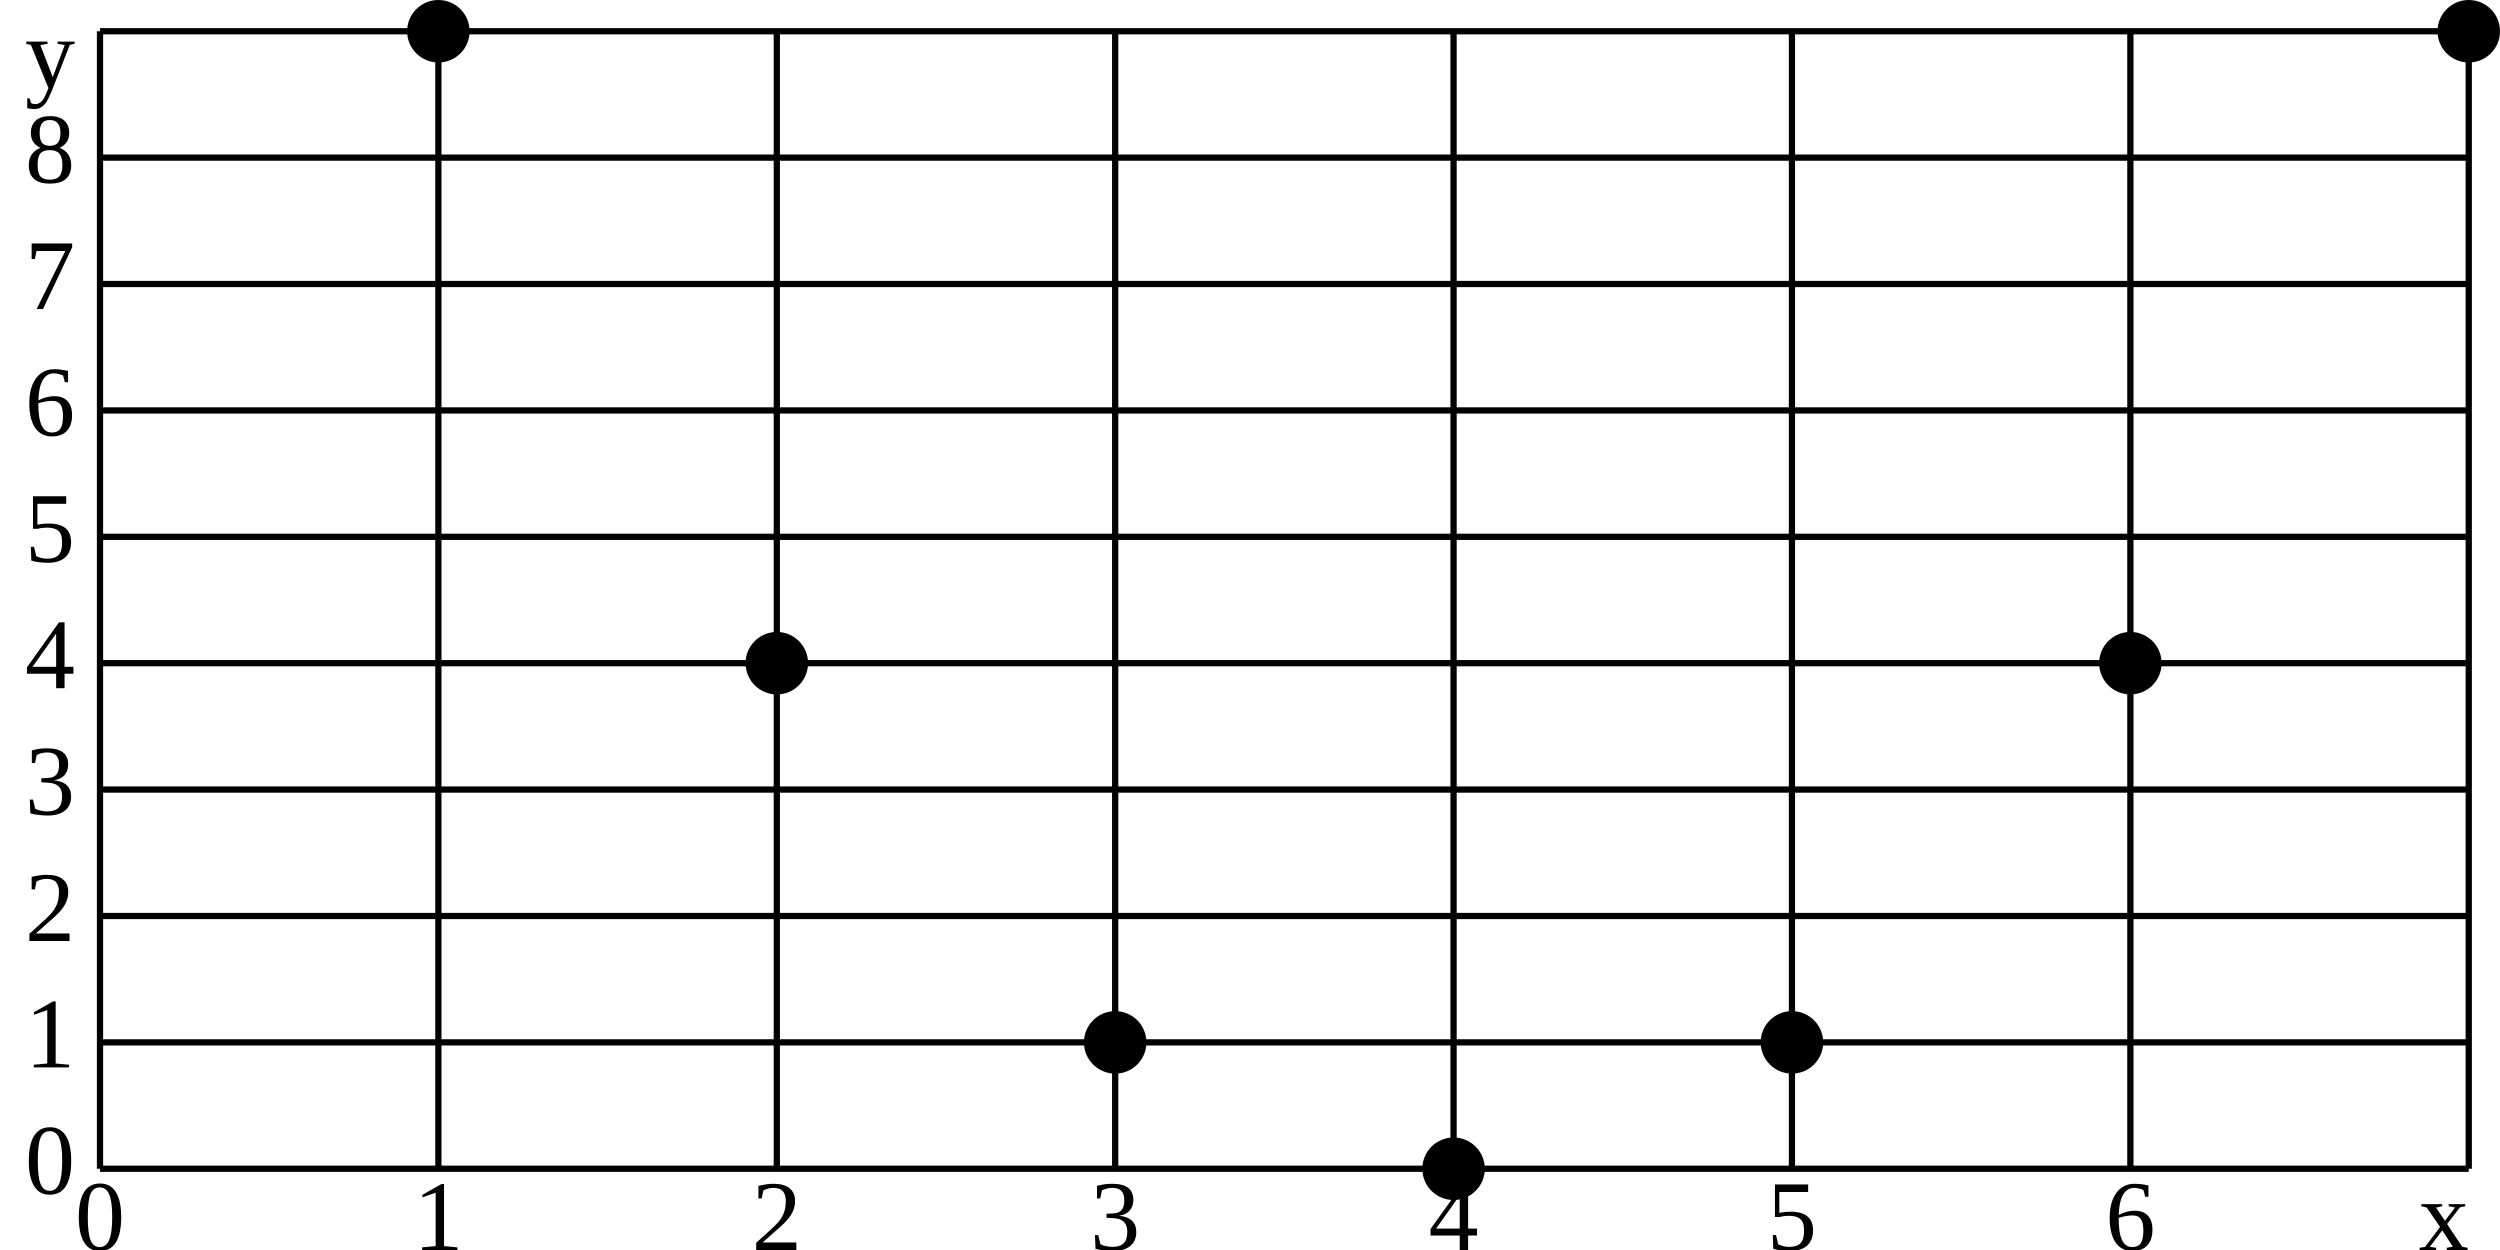
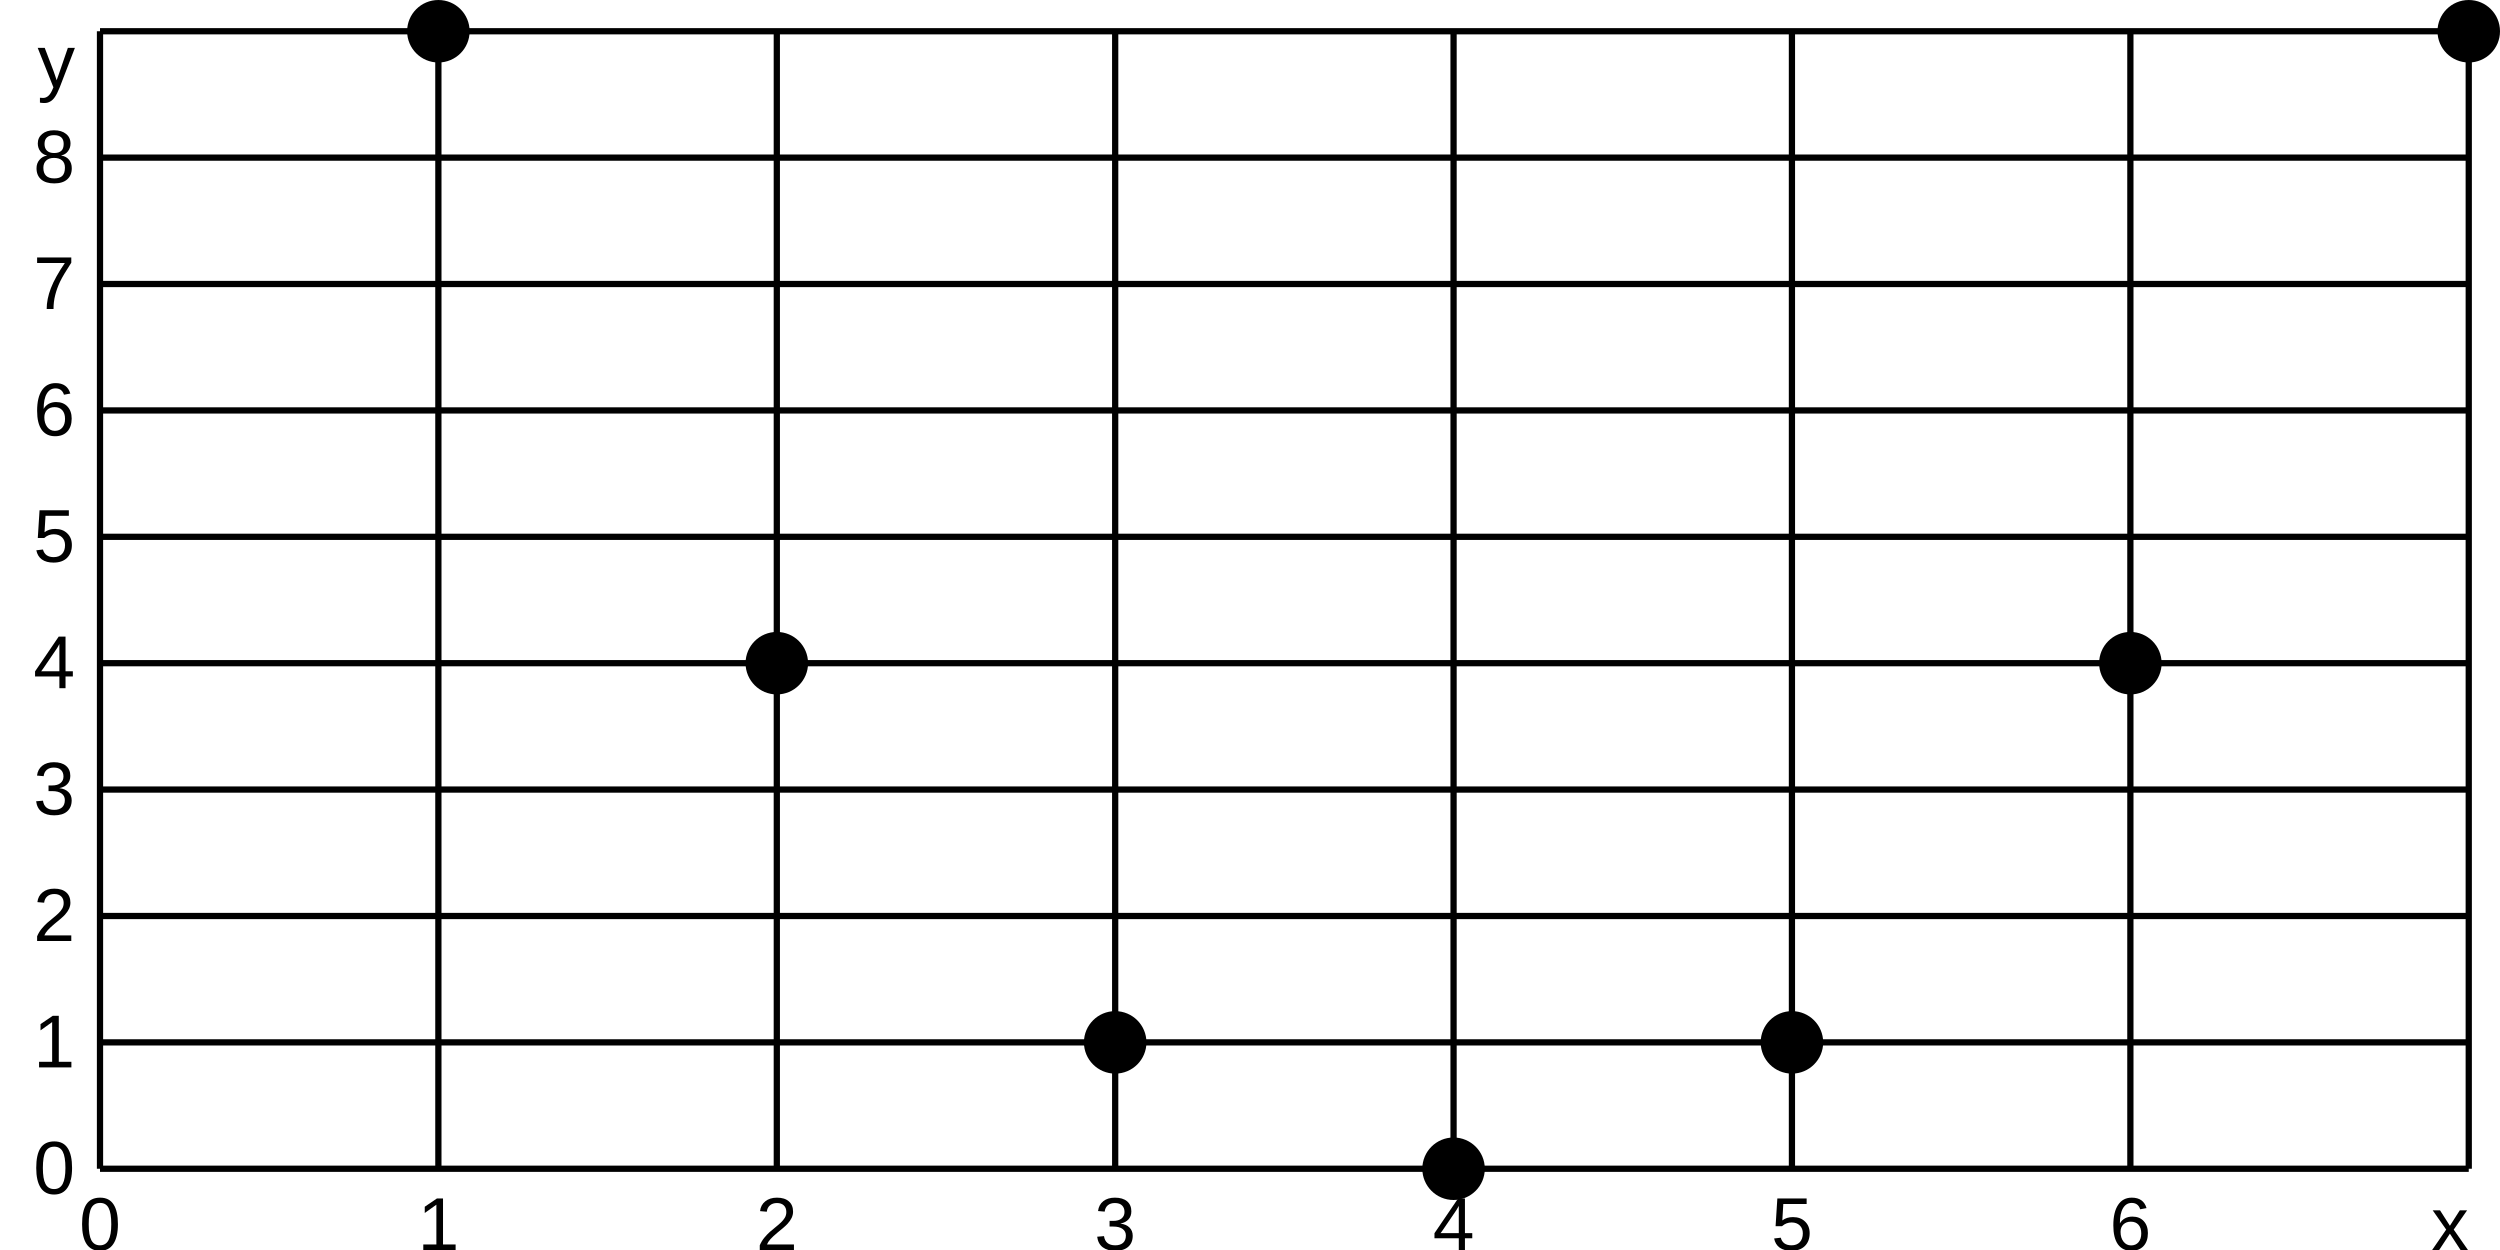
<svg xmlns="http://www.w3.org/2000/svg" width="400" height="200" viewBox="0 0 400 200" version="1.1">
"<style>
.axis {
- font-family="Arial, sans-serif";
- font-size: 12pt;
+     font-family: "Arial, Heleveca, sans-serif";
+     font-size: 12;
}
</style>
  <line x1="16" y1="5" x2="395" y2="5" stroke="black" />
  <text text-anchor="end" class="axis" x="12" y="14">y</text>
  <line x1="16" y1="25.22" x2="395" y2="25.22" stroke="black" />
  <text text-anchor="end" class="axis" x="12" y="29.22">8</text>
  <line x1="16" y1="45.44" x2="395" y2="45.44" stroke="black" />
  <text text-anchor="end" class="axis" x="12" y="49.44">7</text>
  <line x1="16" y1="65.67" x2="395" y2="65.67" stroke="black" />
  <text text-anchor="end" class="axis" x="12" y="69.67">6</text>
  <line x1="16" y1="85.89" x2="395" y2="85.89" stroke="black" />
  <text text-anchor="end" class="axis" x="12" y="89.89">5</text>
  <line x1="16" y1="106.11" x2="395" y2="106.11" stroke="black" />
  <text text-anchor="end" class="axis" x="12" y="110.11">4</text>
  <line x1="16" y1="126.33" x2="395" y2="126.33" stroke="black" />
  <text text-anchor="end" class="axis" x="12" y="130.33">3</text>
  <line x1="16" y1="146.56" x2="395" y2="146.56" stroke="black" />
  <text text-anchor="end" class="axis" x="12" y="150.56">2</text>
  <line x1="16" y1="166.78" x2="395" y2="166.78" stroke="black" />
  <text text-anchor="end" class="axis" x="12" y="170.78">1</text>
  <line x1="16" y1="187" x2="395" y2="187" stroke="black" />
  <text text-anchor="end" class="axis" x="12" y="191">0</text>
  <line x1="16" y1="5" x2="16" y2="187" stroke="black" />
  <text text-anchor="middle" class="axis" x="16" y="200">0</text>
  <line x1="70.14" y1="5" x2="70.14" y2="187" stroke="black" />
  <text text-anchor="middle" class="axis" x="70.14" y="200">1</text>
  <line x1="124.29" y1="5" x2="124.29" y2="187" stroke="black" />
  <text text-anchor="middle" class="axis" x="124.29" y="200">2</text>
  <line x1="178.43" y1="5" x2="178.43" y2="187" stroke="black" />
  <text text-anchor="middle" class="axis" x="178.43" y="200">3</text>
  <line x1="232.57" y1="5" x2="232.57" y2="187" stroke="black" />
  <text text-anchor="middle" class="axis" x="232.57" y="200">4</text>
  <line x1="286.71" y1="5" x2="286.71" y2="187" stroke="black" />
  <text text-anchor="middle" class="axis" x="286.71" y="200">5</text>
  <line x1="340.86" y1="5" x2="340.86" y2="187" stroke="black" />
  <text text-anchor="middle" class="axis" x="340.86" y="200">6</text>
  <line x1="395" y1="5" x2="395" y2="187" stroke="black" />
  <text text-anchor="end" class="axis" x="395" y="200">x</text>
  <circle cx="70.14" cy="5.00" r="5" />
  <circle cx="124.29" cy="106.11" r="5" />
  <circle cx="178.43" cy="166.78" r="5" />
  <circle cx="232.57" cy="187.00" r="5" />
  <circle cx="286.71" cy="166.78" r="5" />
  <circle cx="340.86" cy="106.11" r="5" />
  <circle cx="395.00" cy="5.00" r="5" />
</svg>
